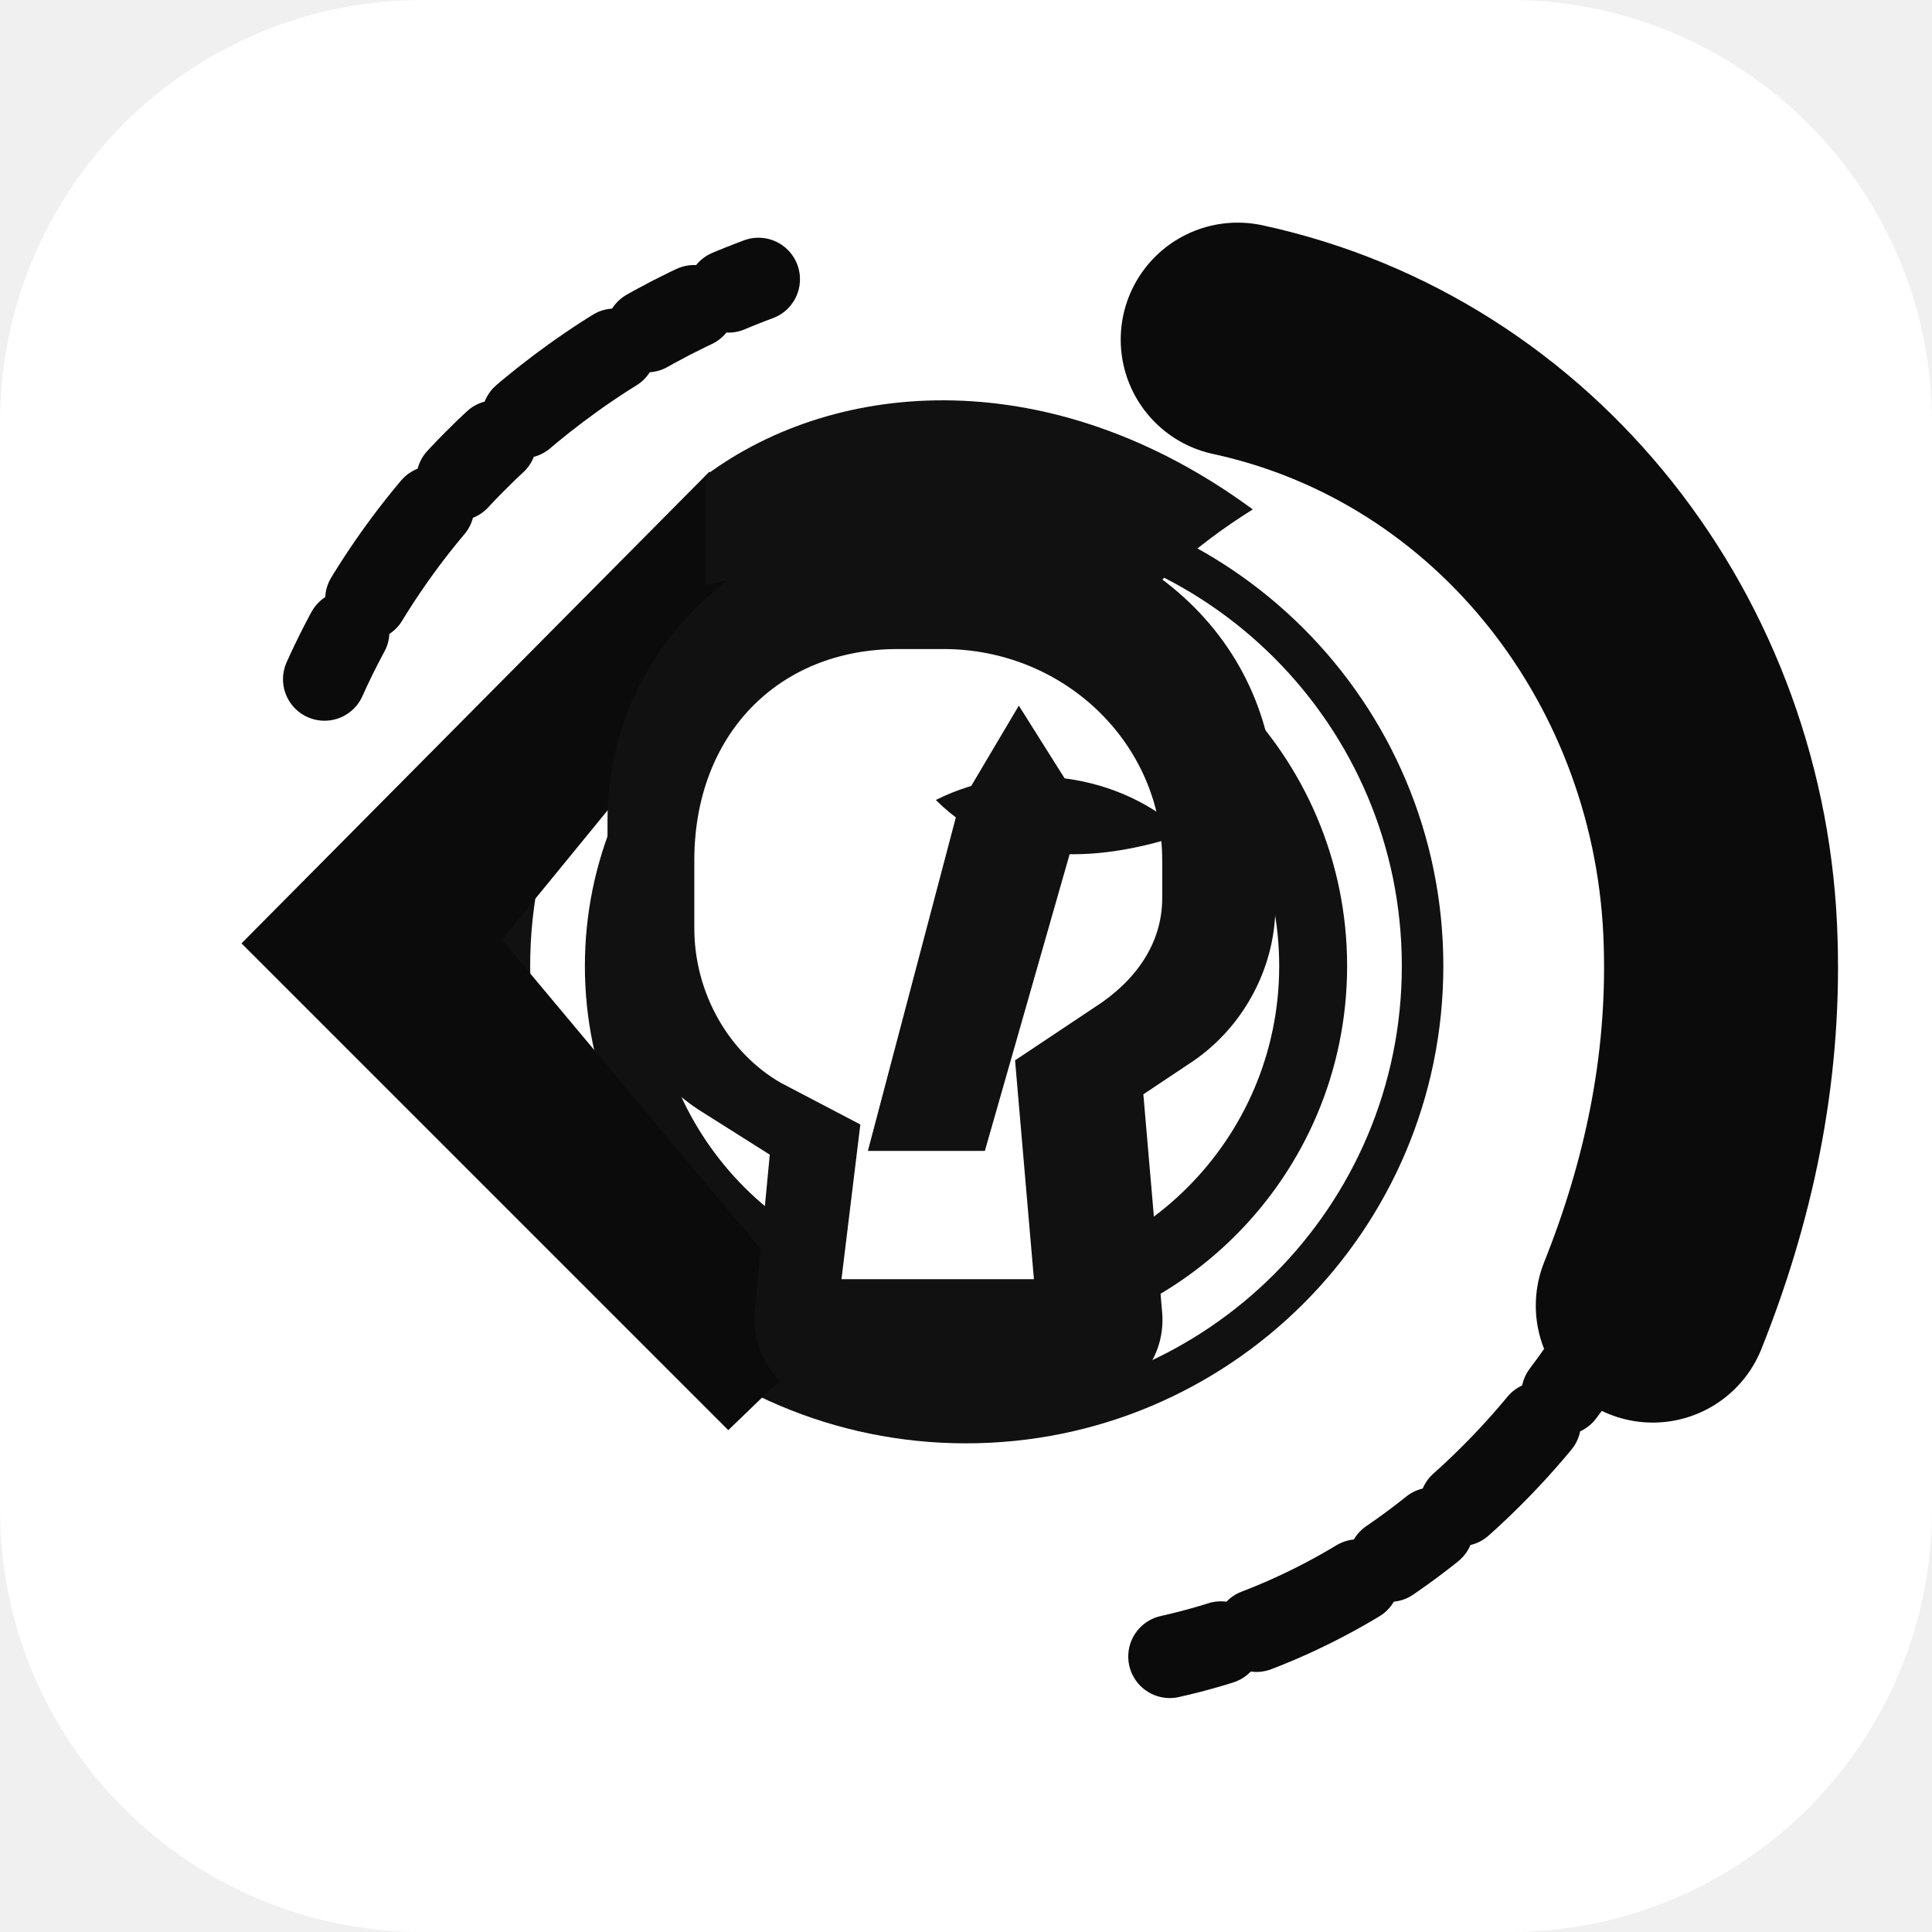
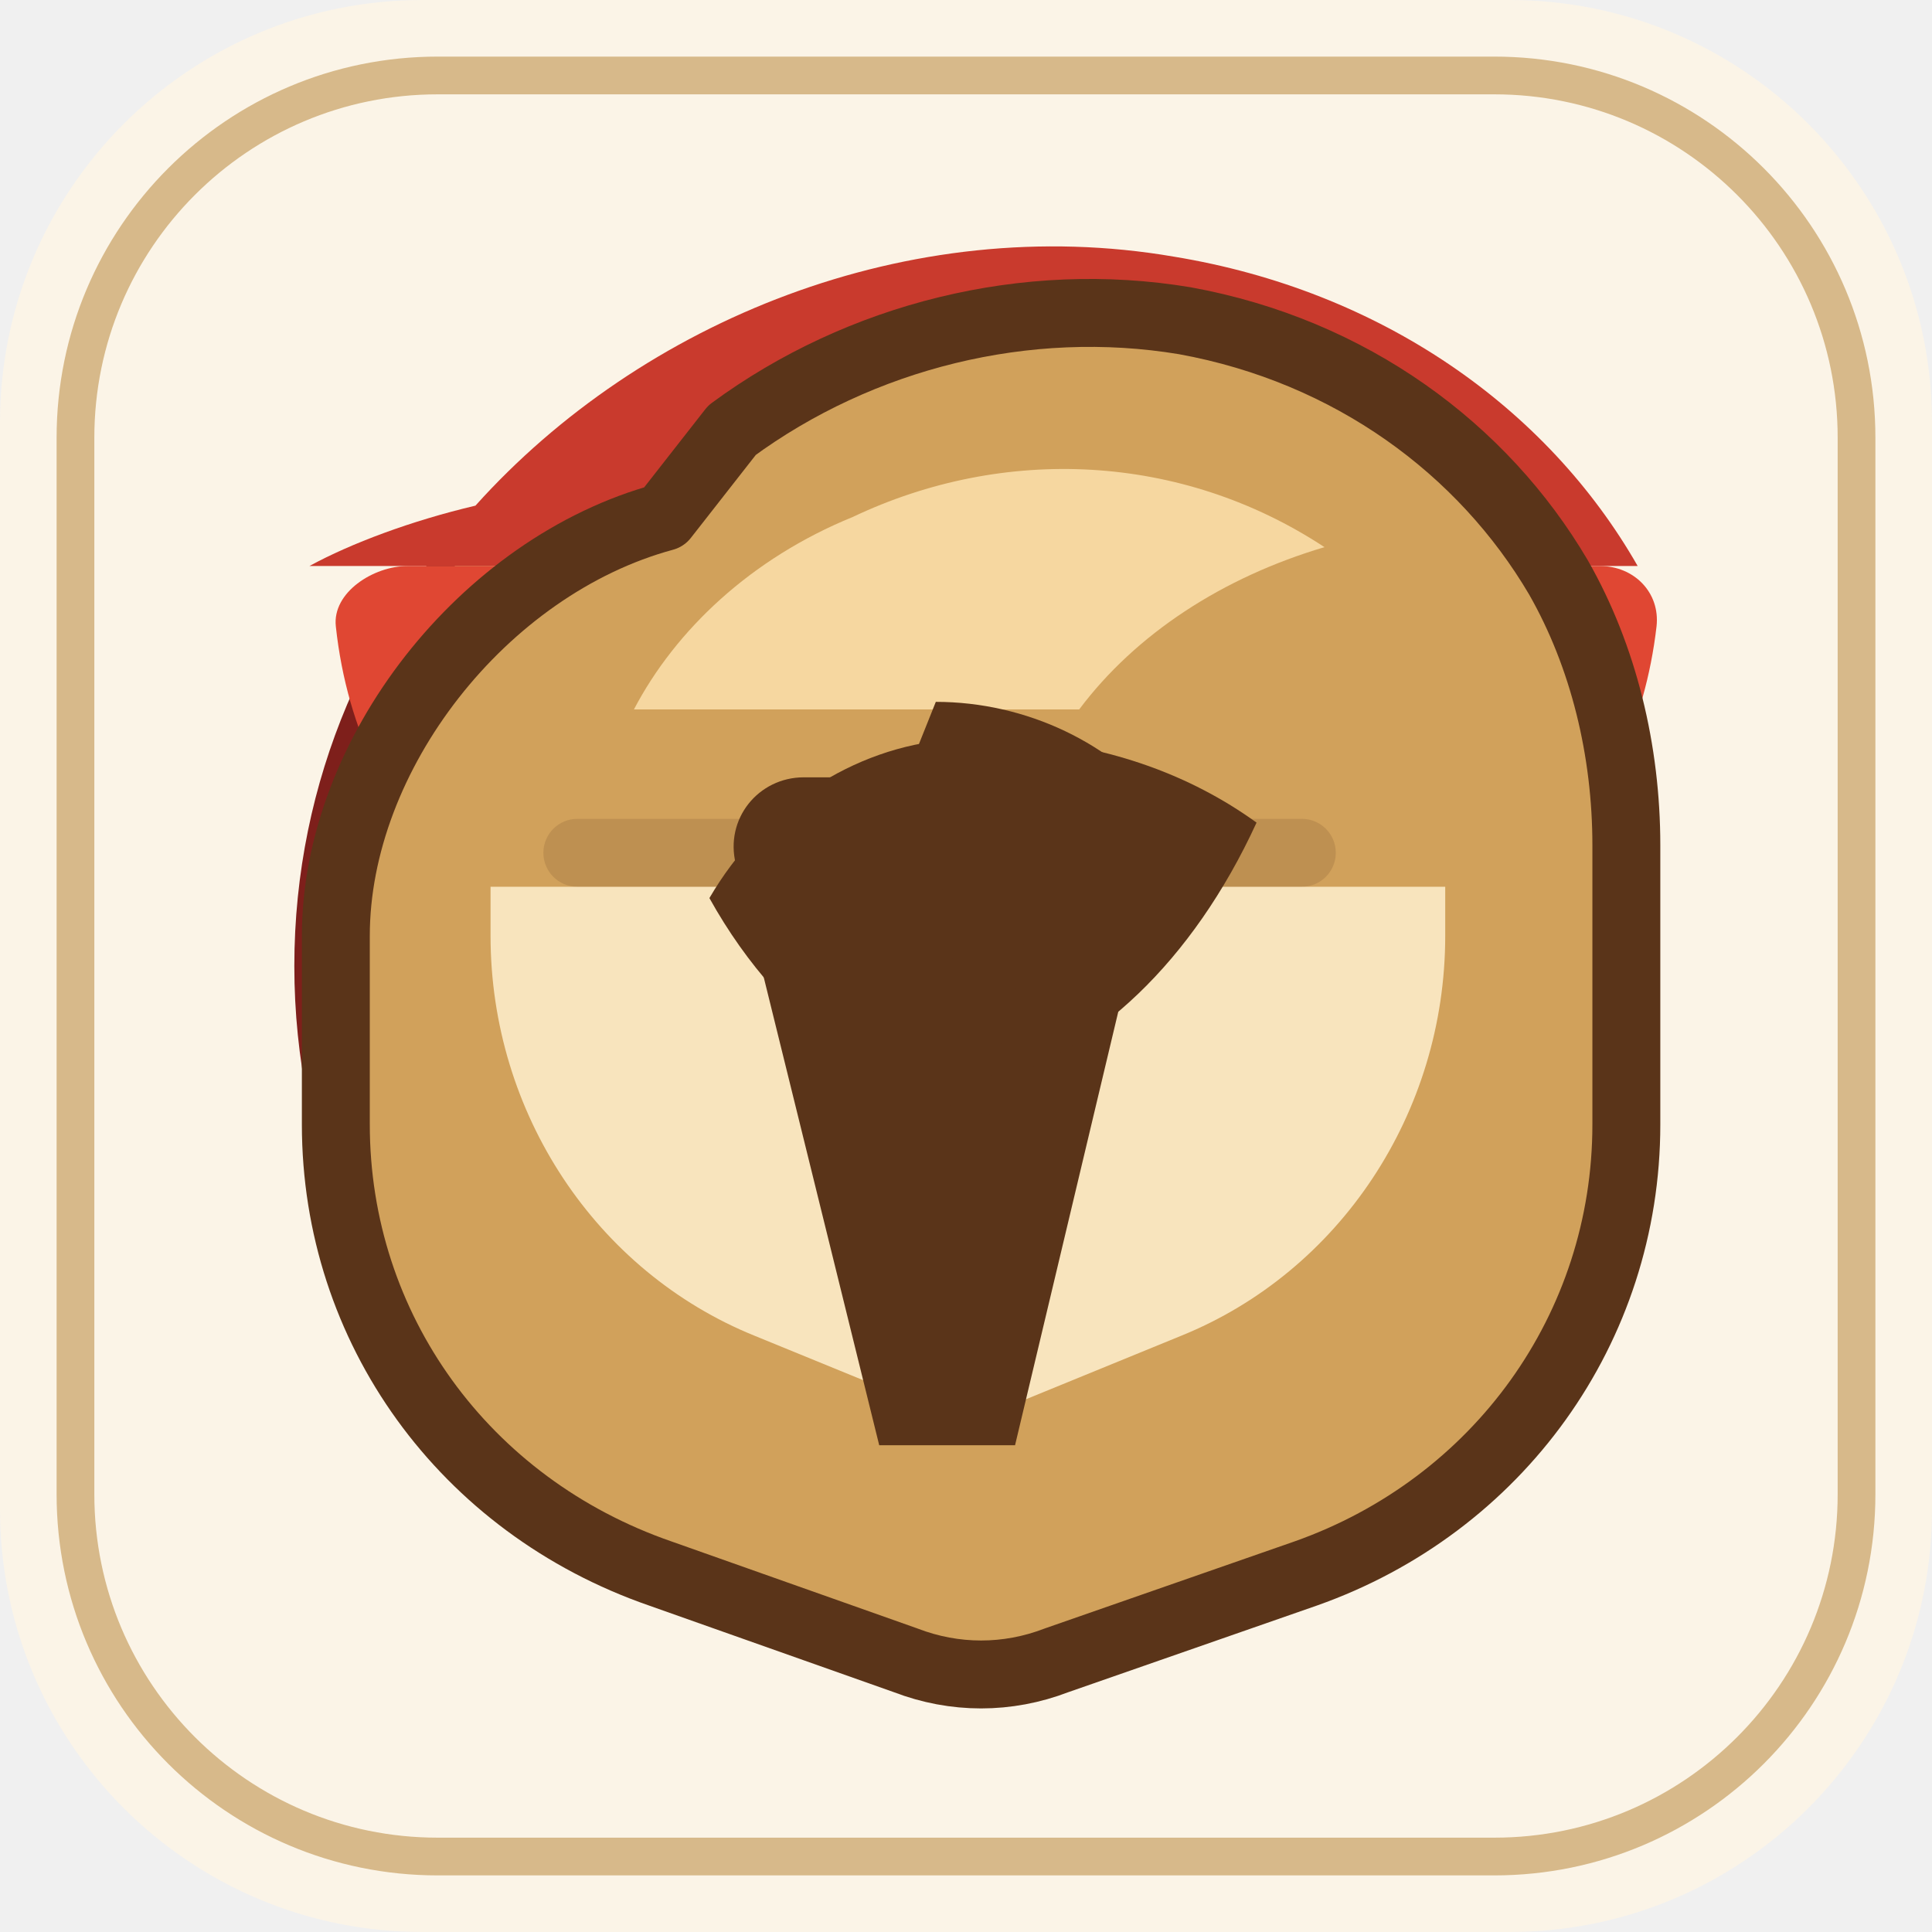
<svg xmlns="http://www.w3.org/2000/svg" width="512" height="512" viewBox="0 0 512 512" fill="none">
-   <rect width="512" height="512" rx="112" fill="#FFFFFF" />
+   <rect width="512" height="512" rx="112" fill="#FBF4E7" />
+   <rect x="20" y="20" width="472" height="472" rx="96" stroke="#D7B98A" stroke-width="10" />
+   <circle cx="256" cy="256" r="178" fill="#7E1F1B" />
+   <circle cx="256" cy="256" r="166" stroke="#E1C28A" stroke-width="12" />
  <g transform="translate(256 256)">
-     <path d="M72 -166C146 -150 198 -83 200 -6C201 28 194 60 182 90" stroke="#0B0B0B" stroke-width="62" stroke-linecap="round" />
-     <path d="M-170 -76C-148 -125 -106 -163 -55 -182" stroke="#0B0B0B" stroke-width="22" stroke-linecap="round" stroke-dasharray="14 10 30 10" />
-     <path d="M54 183C108 171 153 132 180 78" stroke="#0B0B0B" stroke-width="22" stroke-linecap="round" stroke-dasharray="14 10 30 10" />
-     <circle r="121" fill="#FFFFFF" stroke="#111111" stroke-width="11" />
-     <circle r="92" fill="#FFFFFF" stroke="#111111" stroke-width="18" />
-     <path d="M-192 -6L-68 -131L-42 -106L-123 -7L-36 97L-63 123L-192 -6Z" fill="#0B0B0B" />
-     <path d="M-8 -121C43 -121 82 -89 82 -42V-16C82 1 73 17 59 26L47 34L52 92C53 105 43 116 30 116H-34C-47 116 -57 105 -56 92L-52 50L-71 38C-86 28 -95 12 -95 -6V-39C-95 -85 -55 -121 -8 -121Z" fill="#111111" />
-     <path d="M-18 -84C-50 -84 -72 -61 -72 -28V-10C-72 7 -63 23 -49 31L-28 42L-33 83H18L13 25L34 11C45 4 52 -6 52 -18V-28C52 -59 26 -84 -6 -84H-18Z" fill="#FFFFFF" />
-     <path d="M14 -69L31 -42L5 49H-26L-2 -42L14 -69Z" fill="#111111" />
-     <path d="M-8 -44C14 -55 41 -51 58 -35C37 -28 11 -25 -8 -44Z" fill="#111111" />
-     <path d="M-69 -130C-34 -156 23 -160 76 -121C60 -111 48 -100 36 -84C3 -104 -34 -109 -69 -101V-130Z" fill="#111111" />
+     <path d="M-130 -122C-86 -171 -15 -200 55 -188C110 -179 154 -148 178 -106L-174 -106C-163 -112 -147 -118 -130 -122Z" fill="#C93A2D" />
+     <path d="M-148 -106H168C177 -106 184 -99 183 -90C180 -64 169 -41 152 -23H-135C-152 -39 -164 -62 -167 -90C-168 -99 -157 -106 -148 -106Z" fill="#E04733" />
+     <path d="M-62 -142C-28 -167 16 -178 58 -171C102 -163 137 -137 157 -103C169 -82 175 -57 175 -32V42C175 96 141 143 90 161L24 184C11 189 -3 189 -16 184L-81 161C-133 143 -167 96 -167 42V-8C-167 -56 -128 -106 -80 -119L-62 -142Z" fill="#D1A15B" stroke="#5A3419" stroke-width="18" stroke-linejoin="round" />
+     <path d="M-30 -119C10 -138 57 -136 95 -111C68 -103 45 -88 30 -68H-88C-77 -89 -57 -108 -30 -119Z" fill="#F6D7A0" />
+     <path d="M-126 -8C-126 39 -98 81 -56 98L-12 116C-4 119 5 119 13 116L57 98C99 81 127 39 127 -8V-21H-126V-8Z" fill="#F8E4BD" />
+     <path d="M-8 -70C16 -70 39 -59 53 -41L13 127H-23L-61 -27C-64 -39 -55 -50 -43 -50H-16L-8 -70Z" fill="#5A3419" />
+     <path d="M-68 -18C-54 -42 -30 -58 -4 -60C-10 -33 -7 2 10 40C-17 37 -48 18 -68 -18Z" fill="#5A3419" />
+     <path d="M77 -38C59 -51 38 -58 16 -60C20 -34 17 0 6 31C34 23 60 -1 77 -38Z" fill="#5A3419" />
+     <rect x="-112" y="-39" width="210" height="18" rx="9" fill="#5A3419" opacity="0.16" />
  </g>
</svg>
